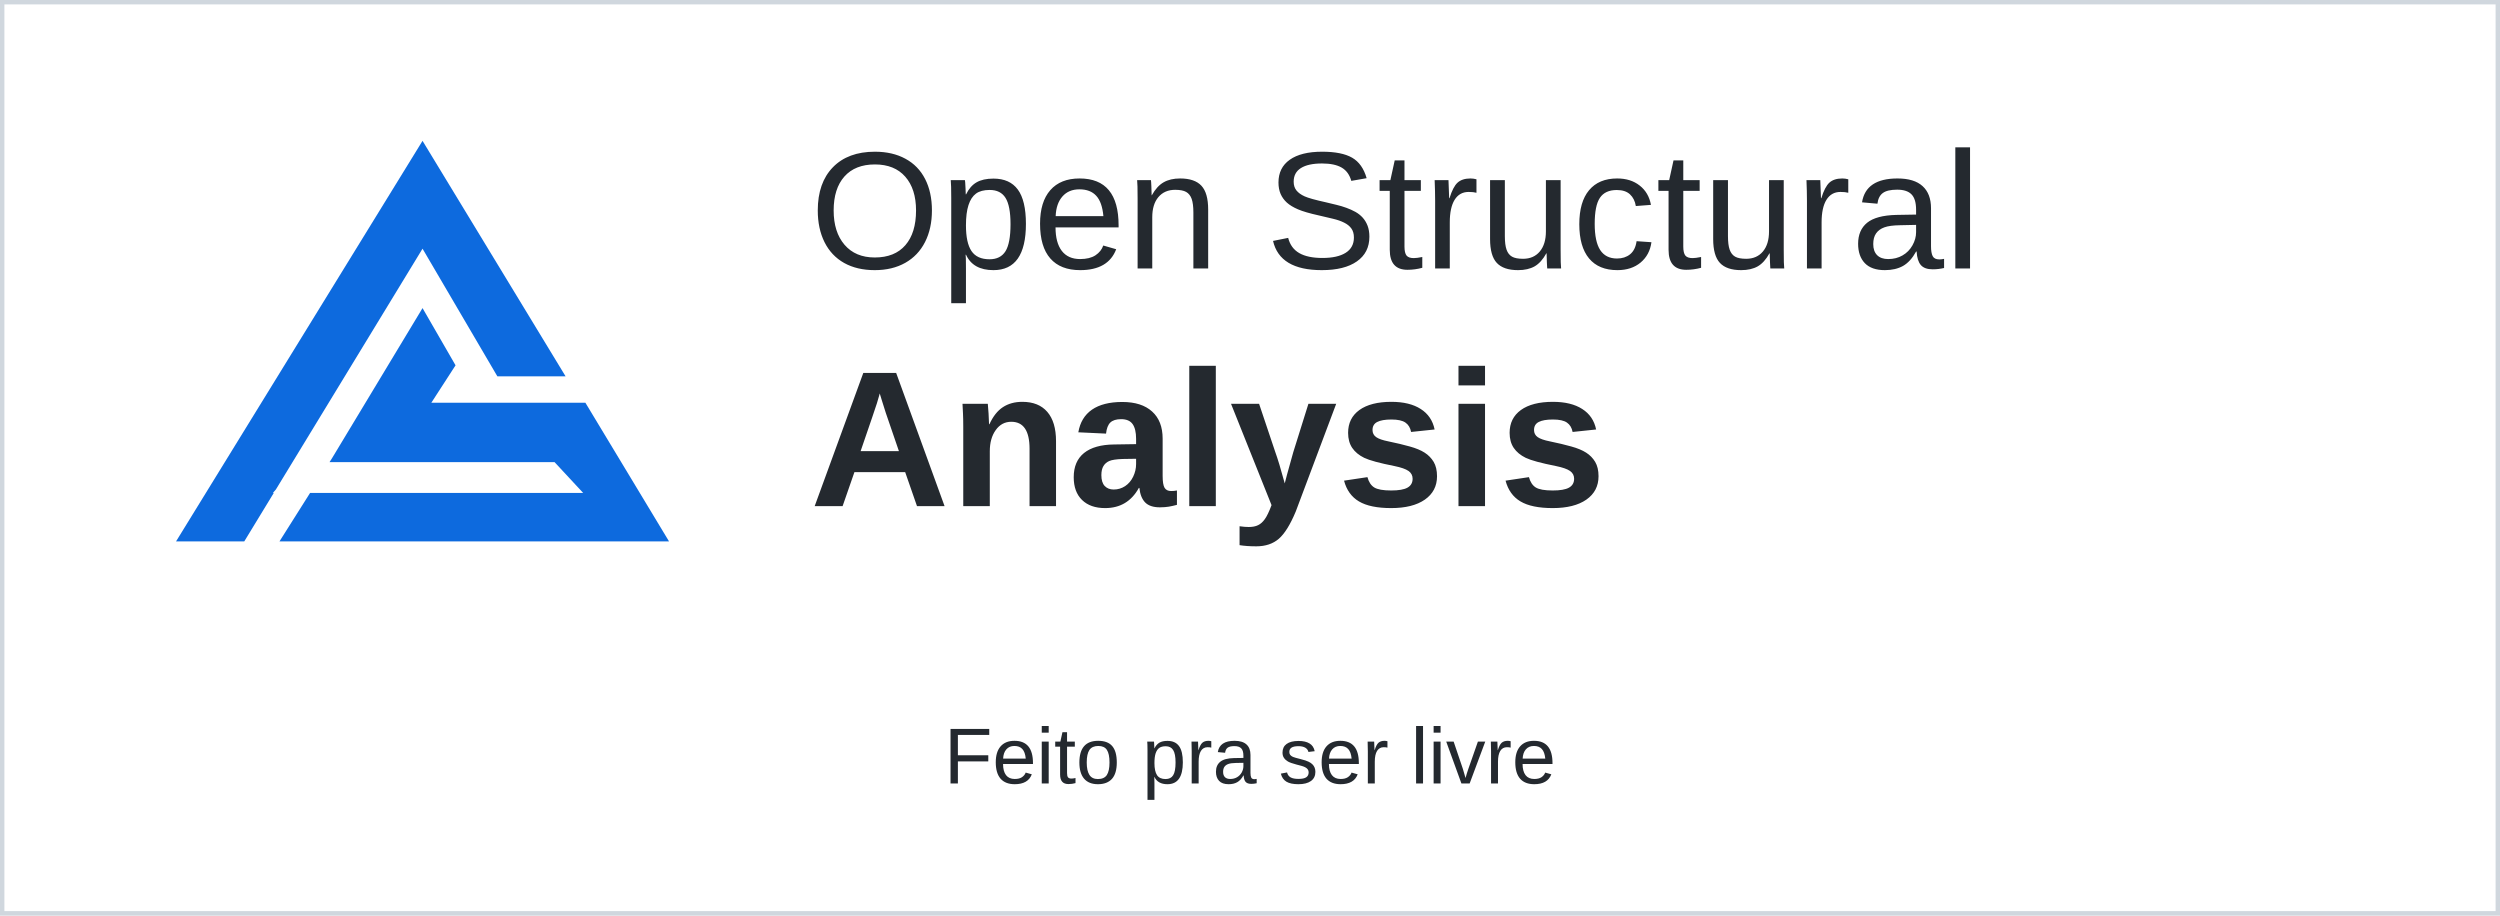
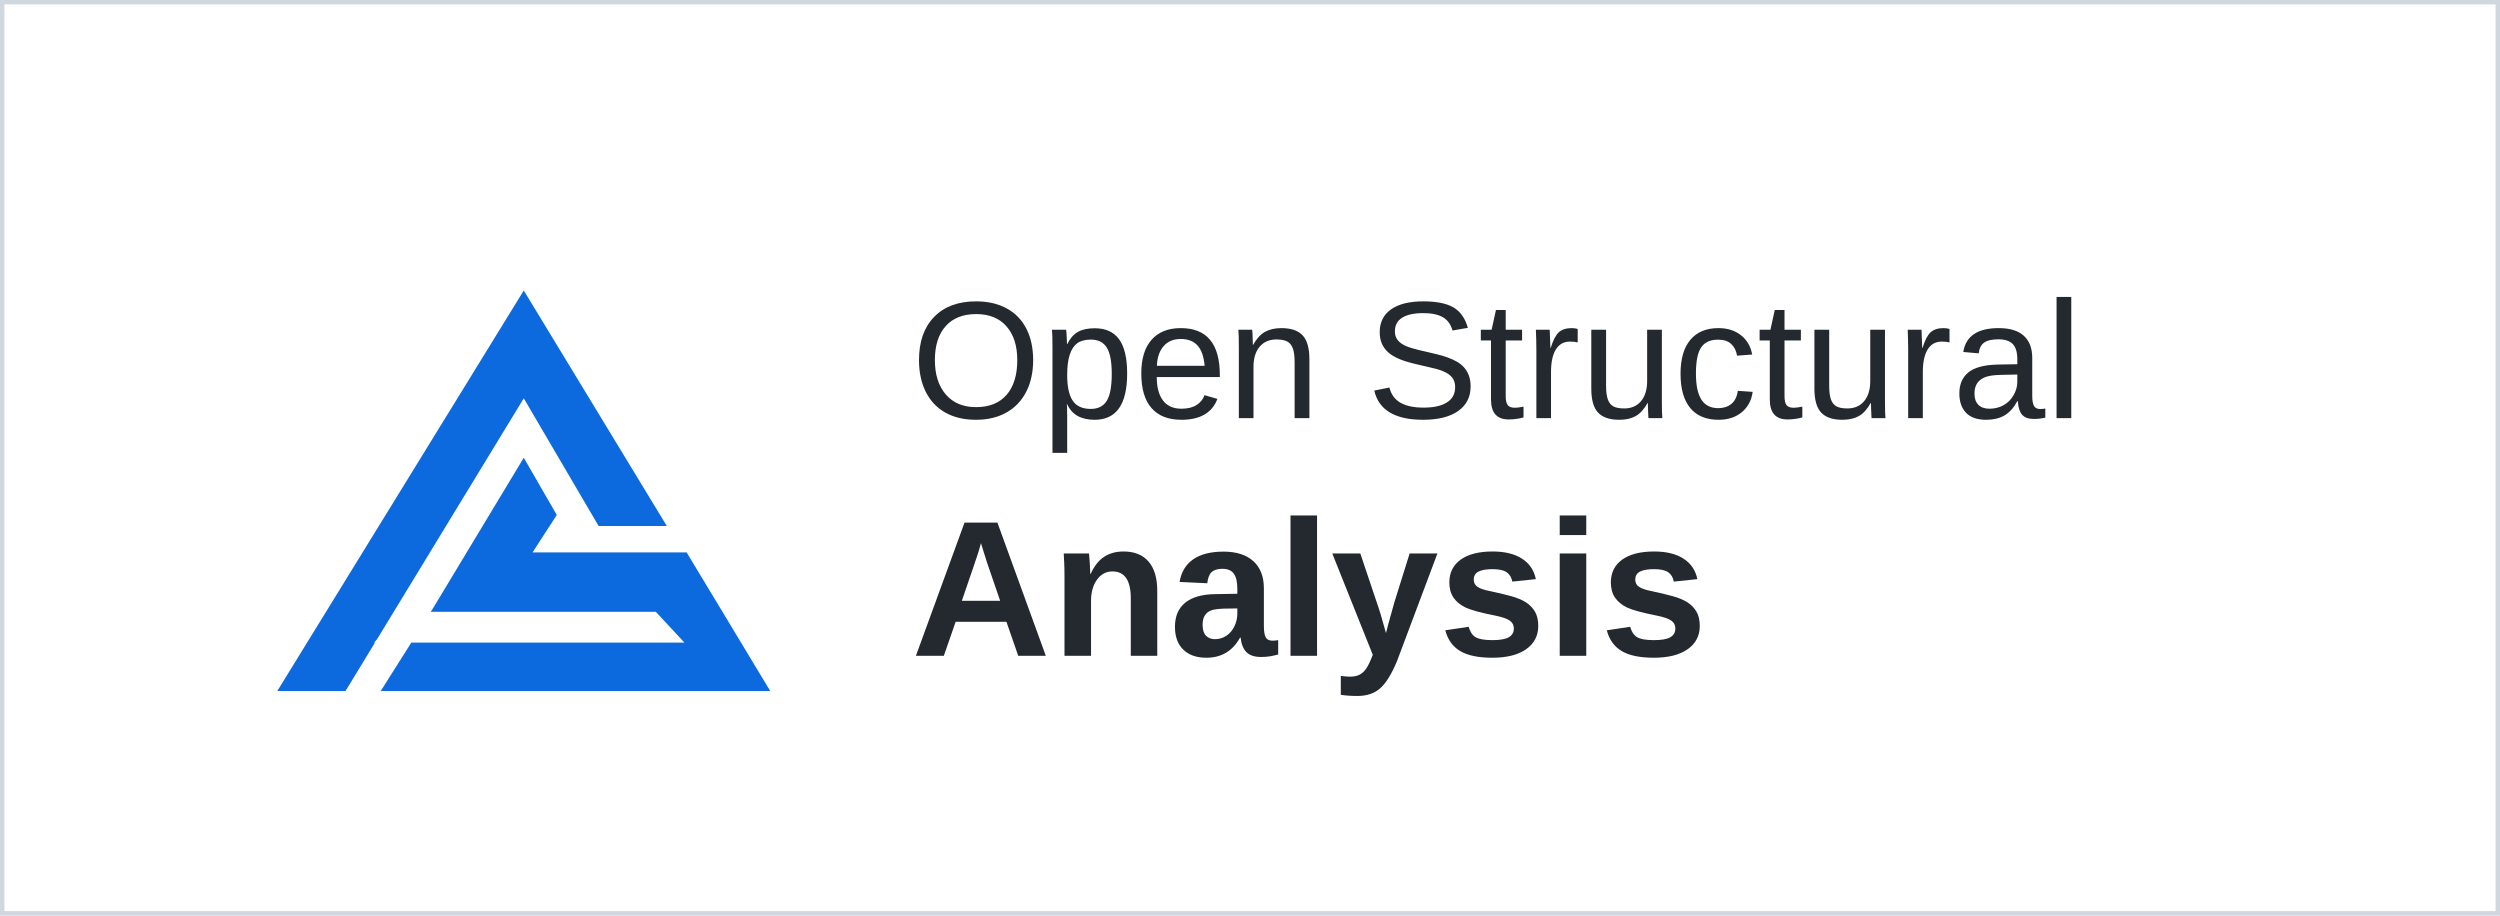
<svg xmlns="http://www.w3.org/2000/svg" width="568" height="208" viewBox="0 0 568 208">
  <rect x="0.5" y="0.5" width="567" height="207" fill="#ffffff" stroke="#d0d7de" />
-   <g transform="translate(32 16) scale(0.5)" fill="#0D6ADE">
-     <path d="M16 214 128 32 193 139 162 139 128 81 61.377 190.394 60 192 60.398 192 47 214Z" />
-     <path d="M63 214 76.895 192 201 192 188 178 85.737 178 87 176 128 108 143 134 132 151 202 151 240 214Z" />
+   <g transform="translate(23 34)">
+     <g transform="translate(32 16) scale(0.5)" fill="#0D6ADE">
+       <path d="M16 214 128 32 193 139 162 139 128 81 61.377 190.394 60 192 60.398 192 47 214Z" />
+       <path d="M63 214 76.895 192 201 192 188 178 85.737 178 87 176 128 108 143 134 132 151 202 151 240 214Z" />
+     </g>
+     <g font-family="Arial, Helvetica, sans-serif" fill="#24292f">
+       <text x="184" y="61" font-size="38">Open Structural</text>
+       <text x="184" y="115" font-size="44" font-weight="700">Analysis</text>
+     </g>
  </g>
-   <g font-family="Arial, Helvetica, sans-serif" fill="#24292f">
-     <text x="184" y="61" font-size="38">Open Structural</text>
-     <text x="184" y="115" font-size="44" font-weight="700">Analysis</text>
-   </g>
-   <text x="284" y="178" text-anchor="middle" font-family="Arial, Helvetica, sans-serif" font-size="18" fill="#24292f">
-     Feito pra ser livre
-   </text>
</svg>
